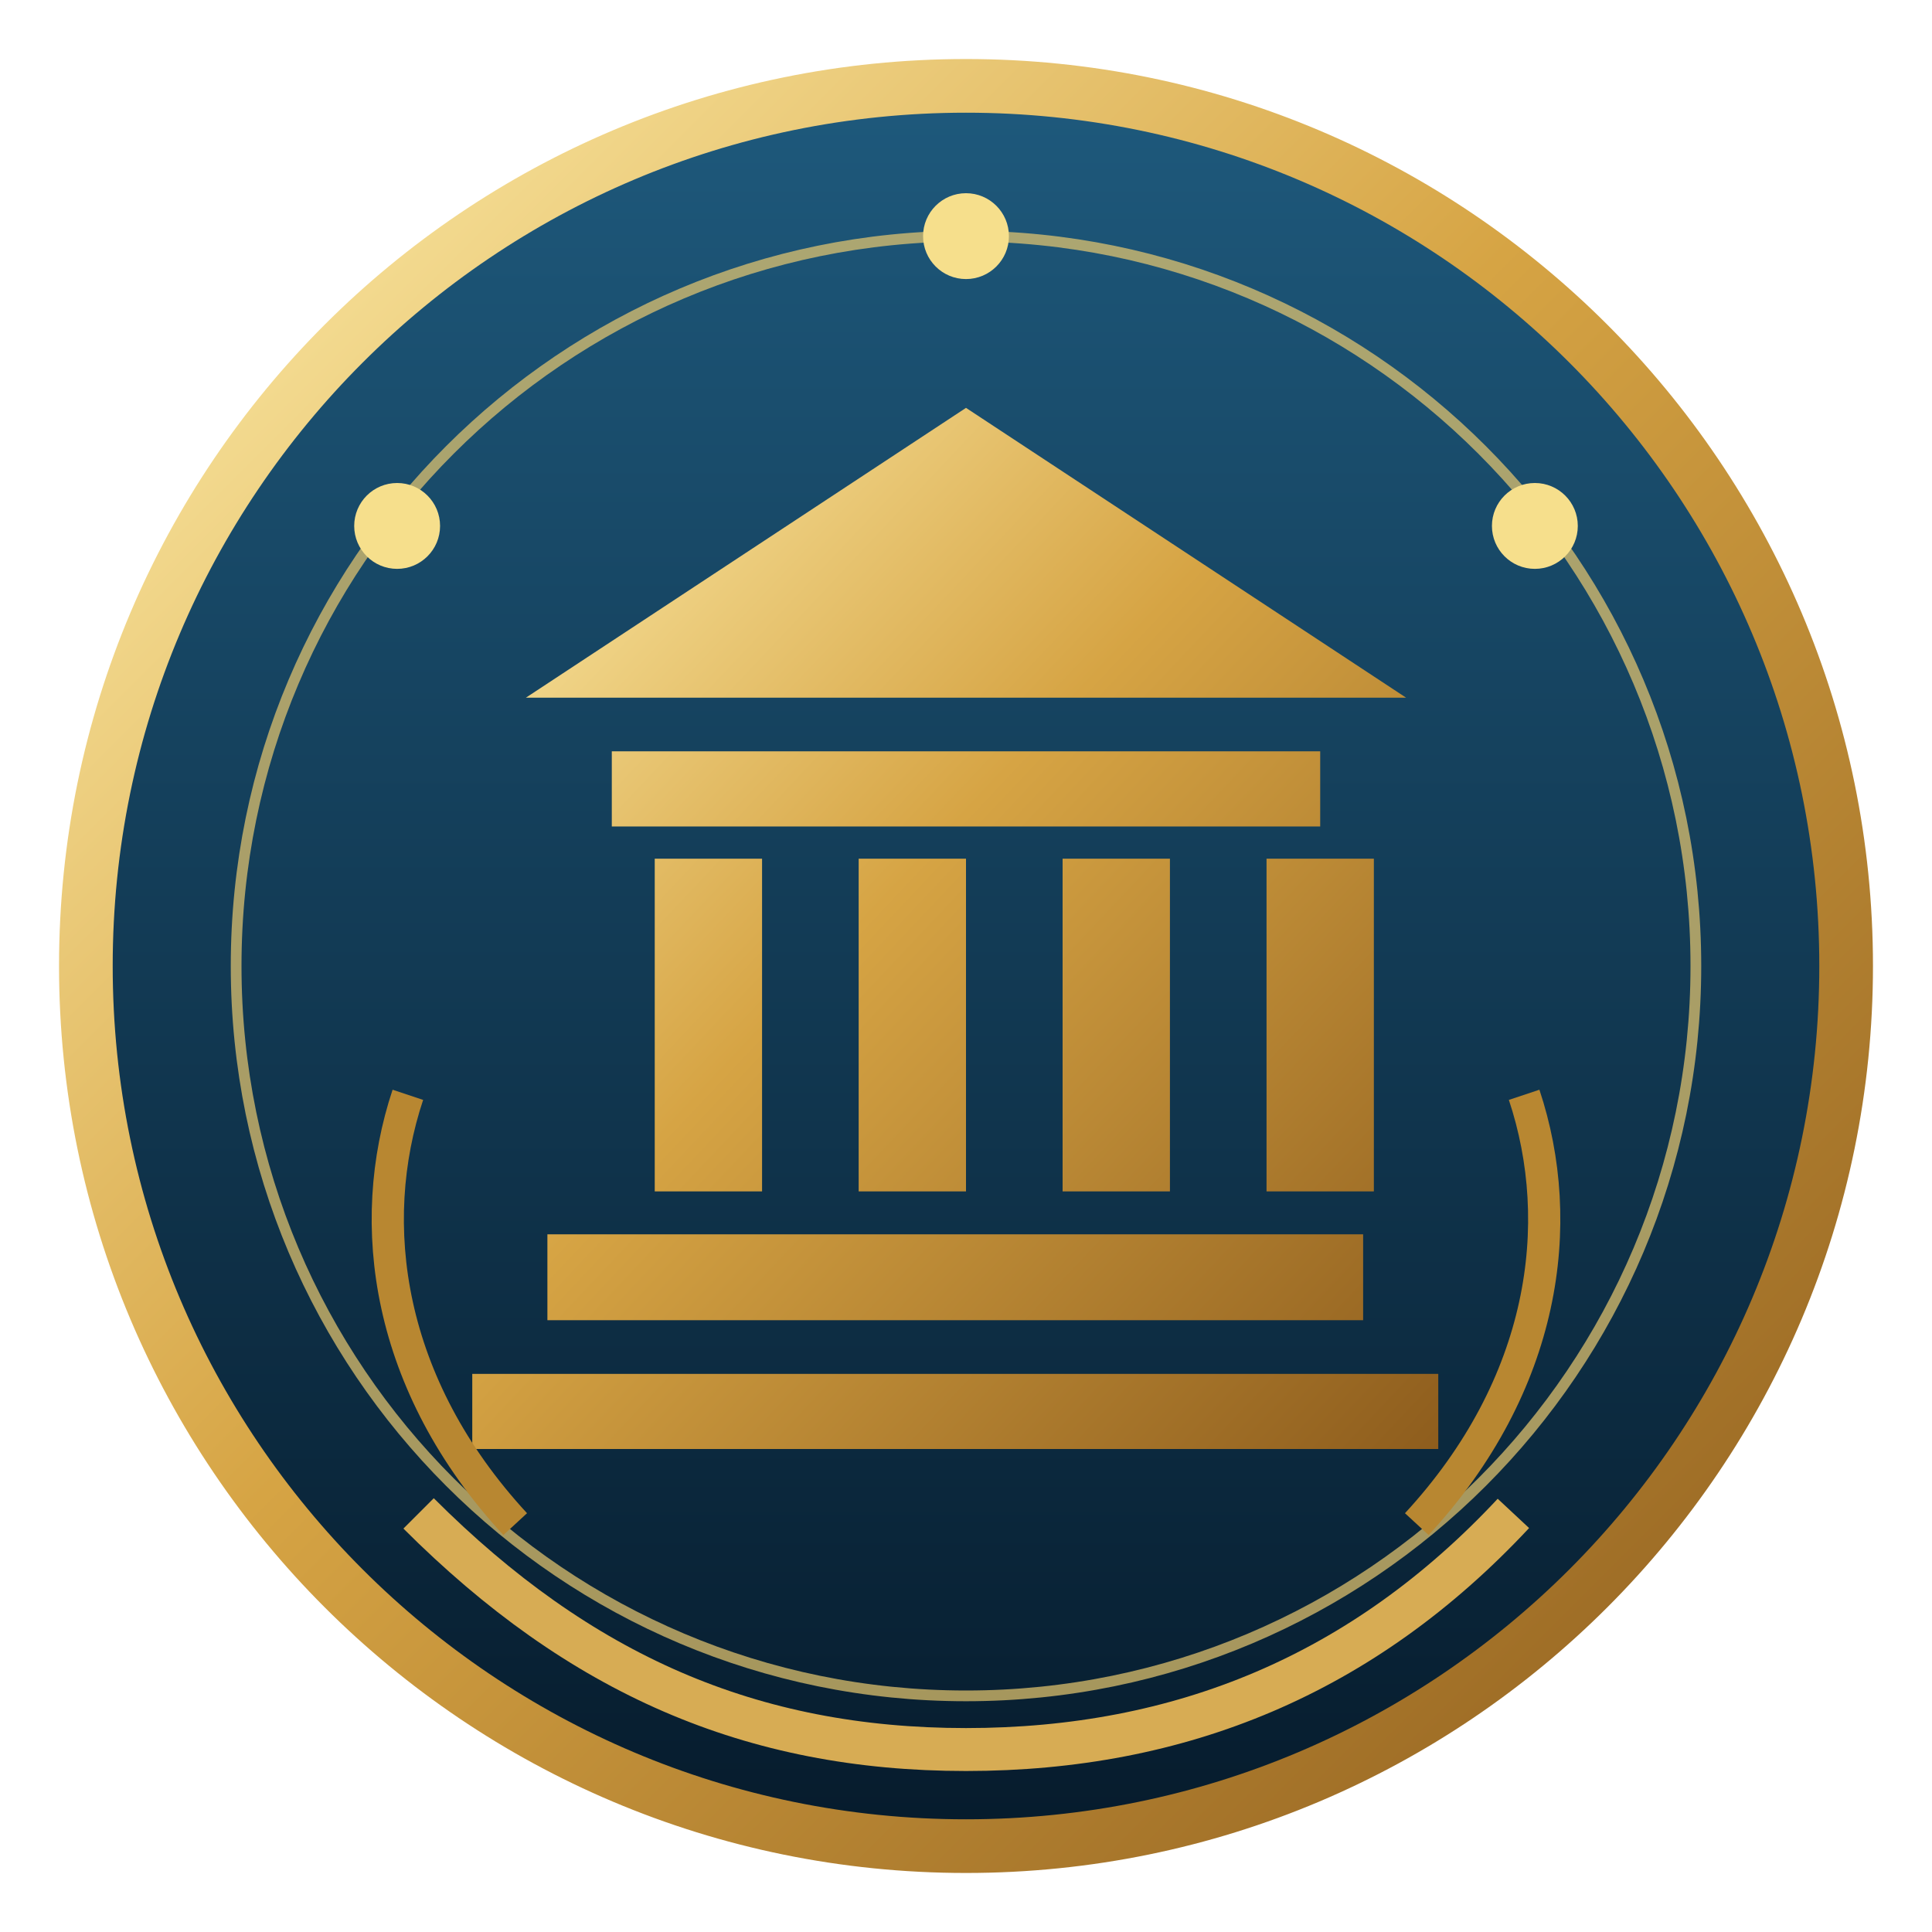
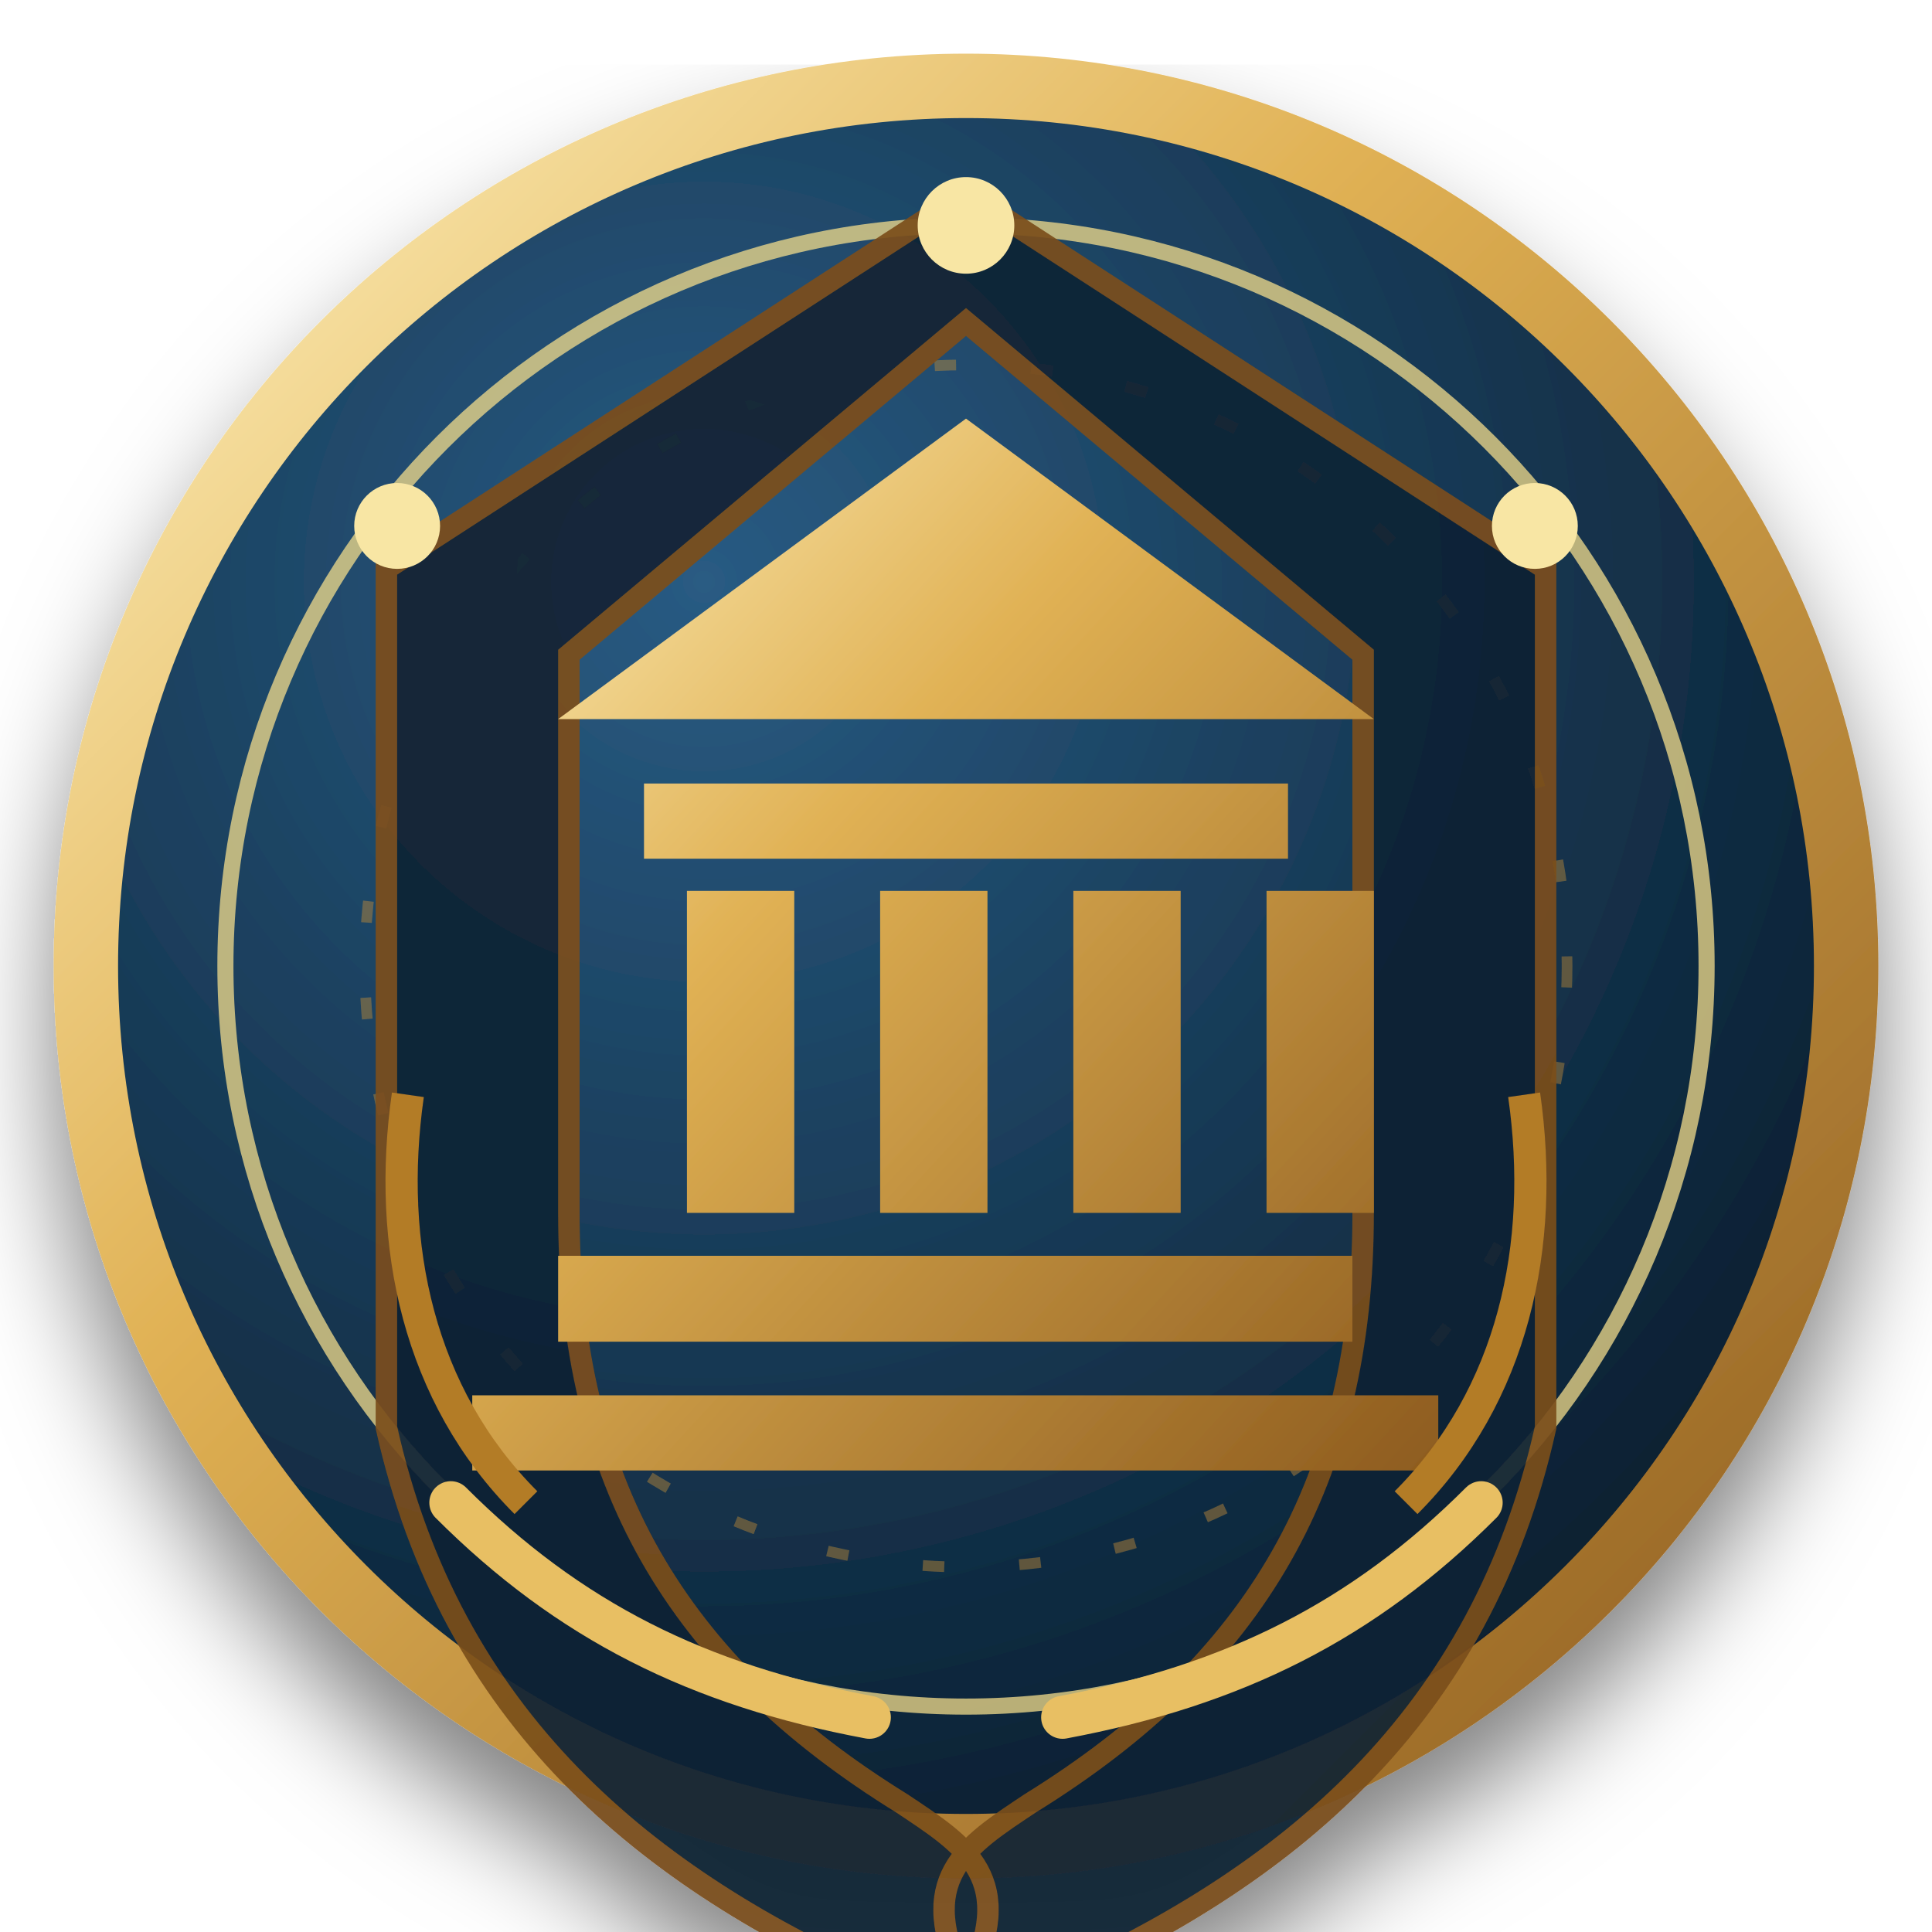
<svg xmlns="http://www.w3.org/2000/svg" viewBox="0 0 180 180" role="img" aria-label="Republic Builder seal">
  <defs>
-     <linearGradient id="gold" x1="0" y1="0" x2="1" y2="1">
-       <stop stop-color="#fff0ae" />
-       <stop offset=".45" stop-color="#d6a444" />
-       <stop offset="1" stop-color="#8e5d1d" />
+     <linearGradient id="rbGold" x1="0" y1="0" x2="1" y2="1">
+       <stop offset="0" stop-color="#fff2bf" />
+       <stop offset=".38" stop-color="#e0b154" />
+       <stop offset="1" stop-color="#8d5b1e" />
    </linearGradient>
-     <linearGradient id="navy" x1="0" y1="0" x2="0" y2="1">
-       <stop stop-color="#1e597c" />
-       <stop offset="1" stop-color="#061b2c" />
-     </linearGradient>
+     <radialGradient id="rbNavy" cx="35%" cy="28%" r="82%">
+       <stop offset="0" stop-color="#295b83" />
+       <stop offset="1" stop-color="#071a2a" />
+     </radialGradient>
+     <filter id="rbSealGlow" x="-20%" y="-20%" width="140%" height="140%">
+       <feDropShadow dx="0" dy="6" stdDeviation="5" flood-color="#000" flood-opacity=".5" />
+     </filter>
  </defs>
-   <circle cx="90" cy="90" r="82" fill="url(#navy)" stroke="url(#gold)" stroke-width="5" />
-   <circle cx="90" cy="90" r="68" fill="none" stroke="#e9c96f" stroke-width="1" opacity=".7" />
-   <path d="M49 65h82L90 38 49 65Zm8 5h66v7H57v-7Zm4 10h10v31H61V80Zm19 0h10v31H80V80Zm19 0h10v31H99V80Zm19 0h10v31h-10V80Zm-67 35h76v8H51v-8Zm-7 13h90v7H44v-7Z" fill="url(#gold)" />
-   <path d="M39 141c15 15 31 22 51 22s37-7 51-22" fill="none" stroke="#d7ac54" stroke-width="4" />
-   <path d="M48 142c-12-13-14-28-10-40M132 142c12-13 14-28 10-40" fill="none" stroke="#b88731" stroke-width="3" />
-   <circle cx="37" cy="49" r="4" fill="#f6df8c" />
-   <circle cx="143" cy="49" r="4" fill="#f6df8c" />
-   <circle cx="90" cy="22" r="4" fill="#f6df8c" />
+   <g filter="url(#rbSealGlow)">
+     <circle cx="90" cy="90" r="82" fill="url(#rbNavy)" stroke="url(#rbGold)" stroke-width="6" />
+     <circle cx="90" cy="90" r="69" fill="none" stroke="#f3dc8b" stroke-width="1.5" opacity=".75" />
+     <circle cx="90" cy="90" r="56" fill="none" stroke="#c18c37" stroke-width="1" opacity=".45" stroke-dasharray="2 7" />
+     <path d="M90 30 53 61v52c0 25 10 42 31 55 6 4 11 7 6 17h-7c-23-10-41-25-47-52V53L90 18l54 35v80c-6 27-24 42-47 52h-7c-5-10 0-13 6-17 21-13 31-30 31-55V61L90 30Z" fill="#102334" stroke="#7b4e1c" stroke-width="2" opacity=".92" />
+     <path d="M52 67h76L90 39 52 67Zm8 6h60v7H60v-7Zm4 10h10v30H64V83Zm18 0h10v30H82V83Zm18 0h10v30H100V83Zm18 0h10v30h-10V83Zm-66 34h74v8H52v-8Zm-8 13h90v7H44v-7Z" fill="url(#rbGold)" />
+     <path d="M42 140c11 11 23 17 39 20m57-20c-11 11-23 17-39 20" fill="none" stroke="#e8bf63" stroke-width="4" stroke-linecap="round" />
+     <path d="M49 140c-10-10-13-24-11-38M131 140c10-10 13-24 11-38" fill="none" stroke="#b37b28" stroke-width="3" />
+     <circle cx="90" cy="21" r="4.5" fill="#f8e6a4" />
+     <circle cx="37" cy="49" r="4" fill="#f8e6a4" />
+     <circle cx="143" cy="49" r="4" fill="#f8e6a4" />
+   </g>
</svg>
